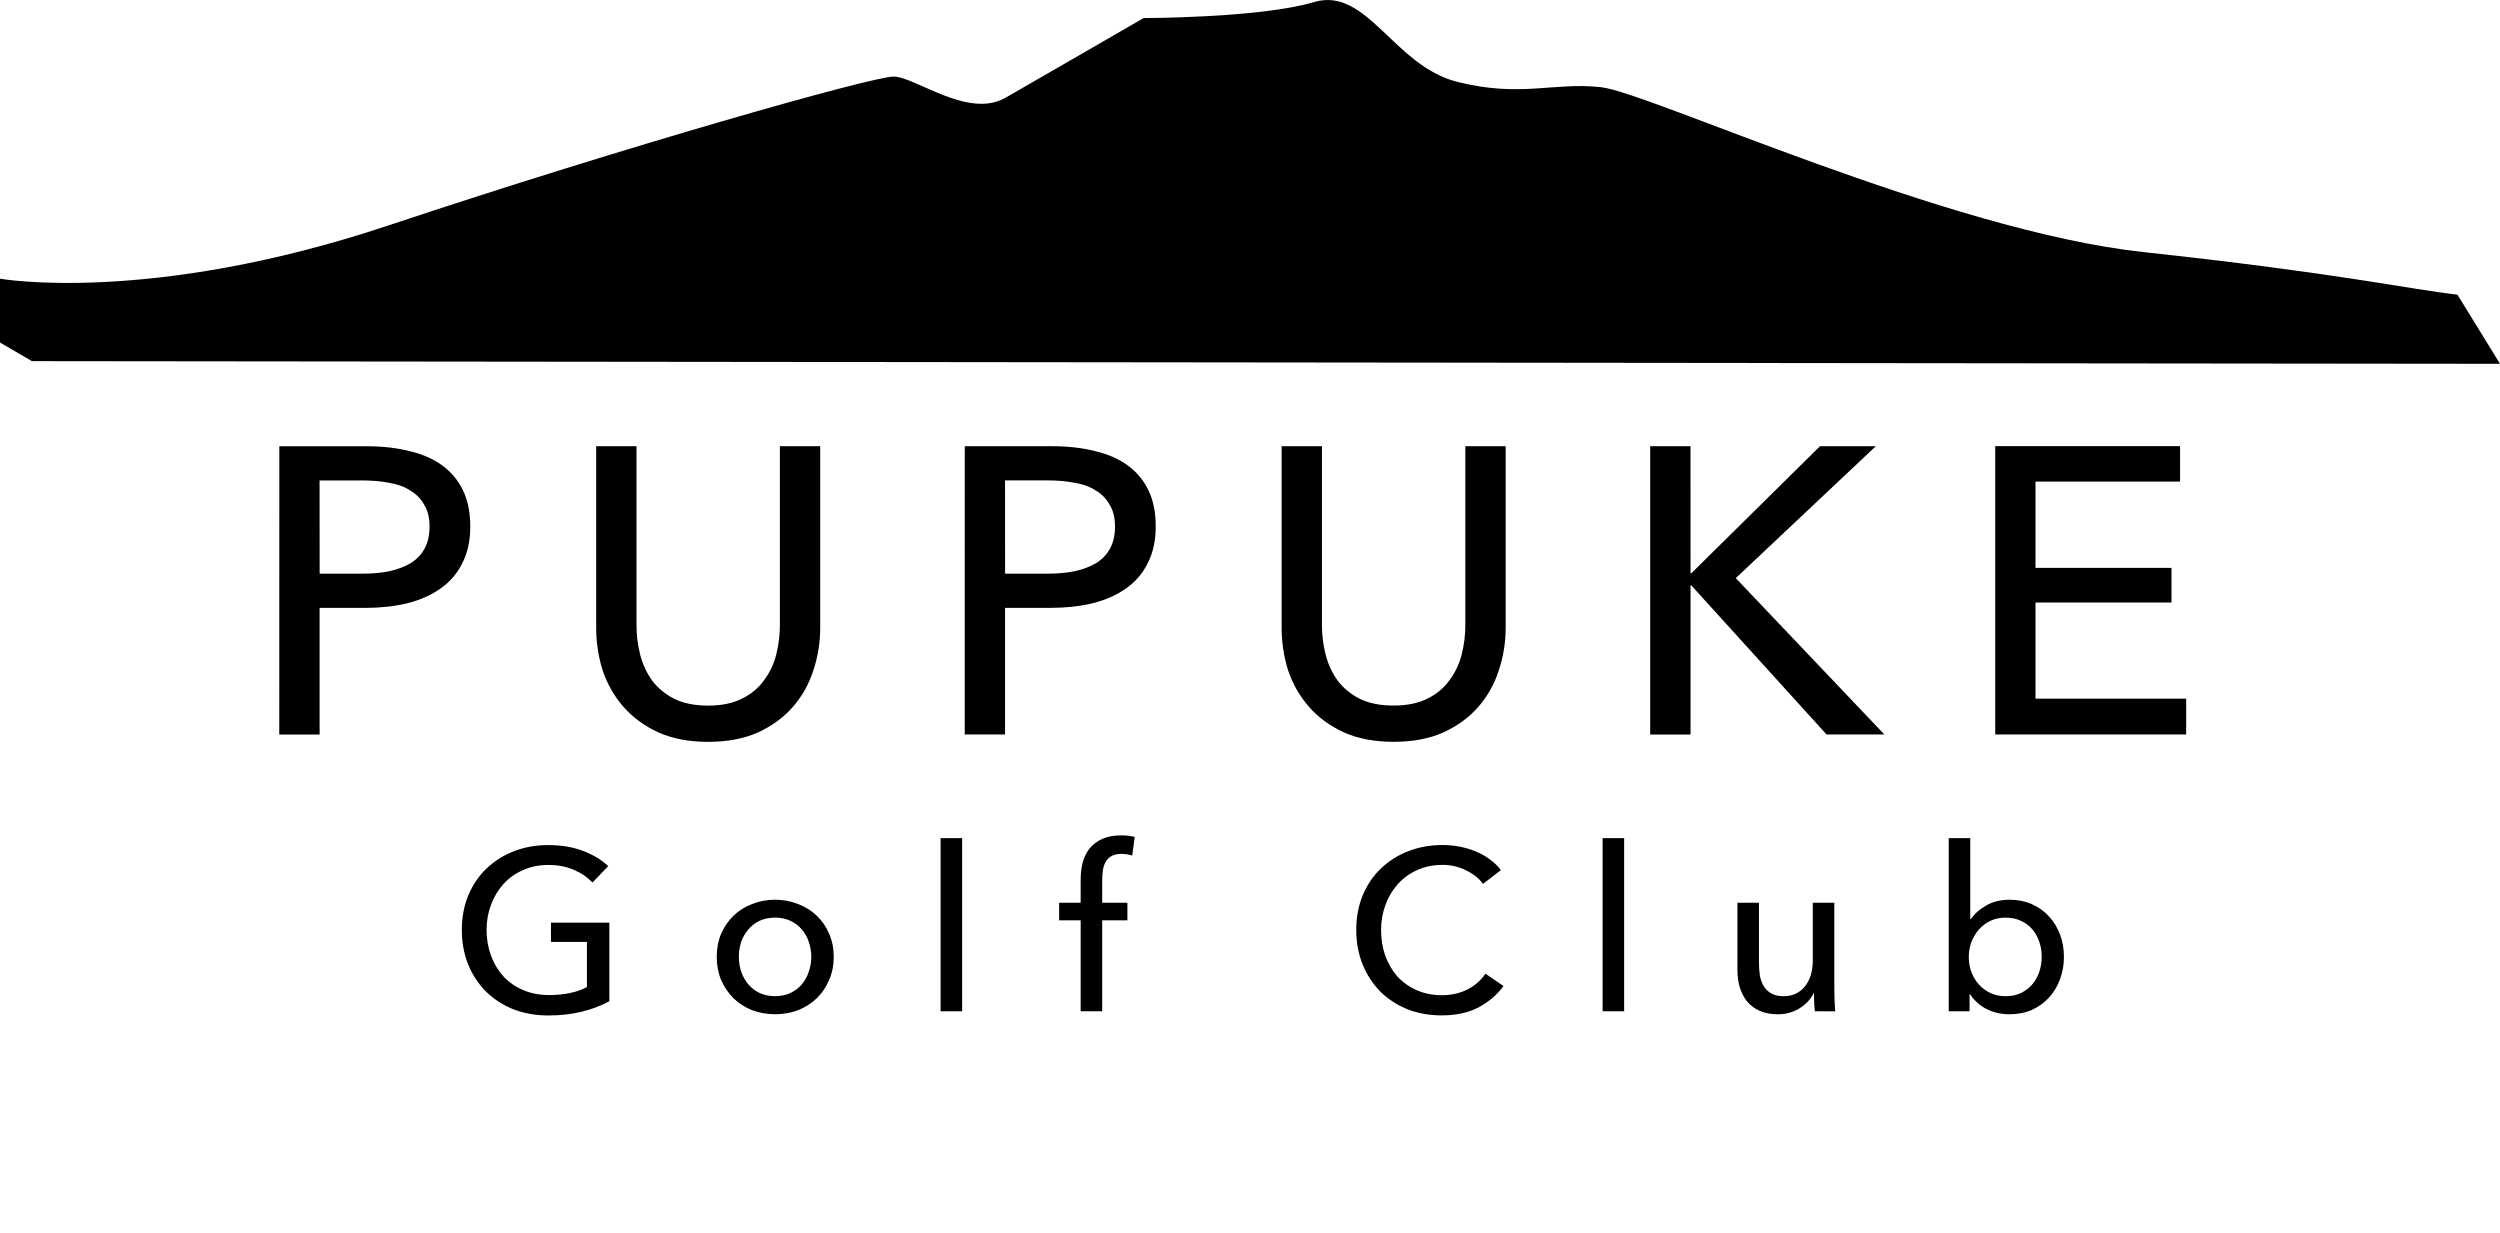
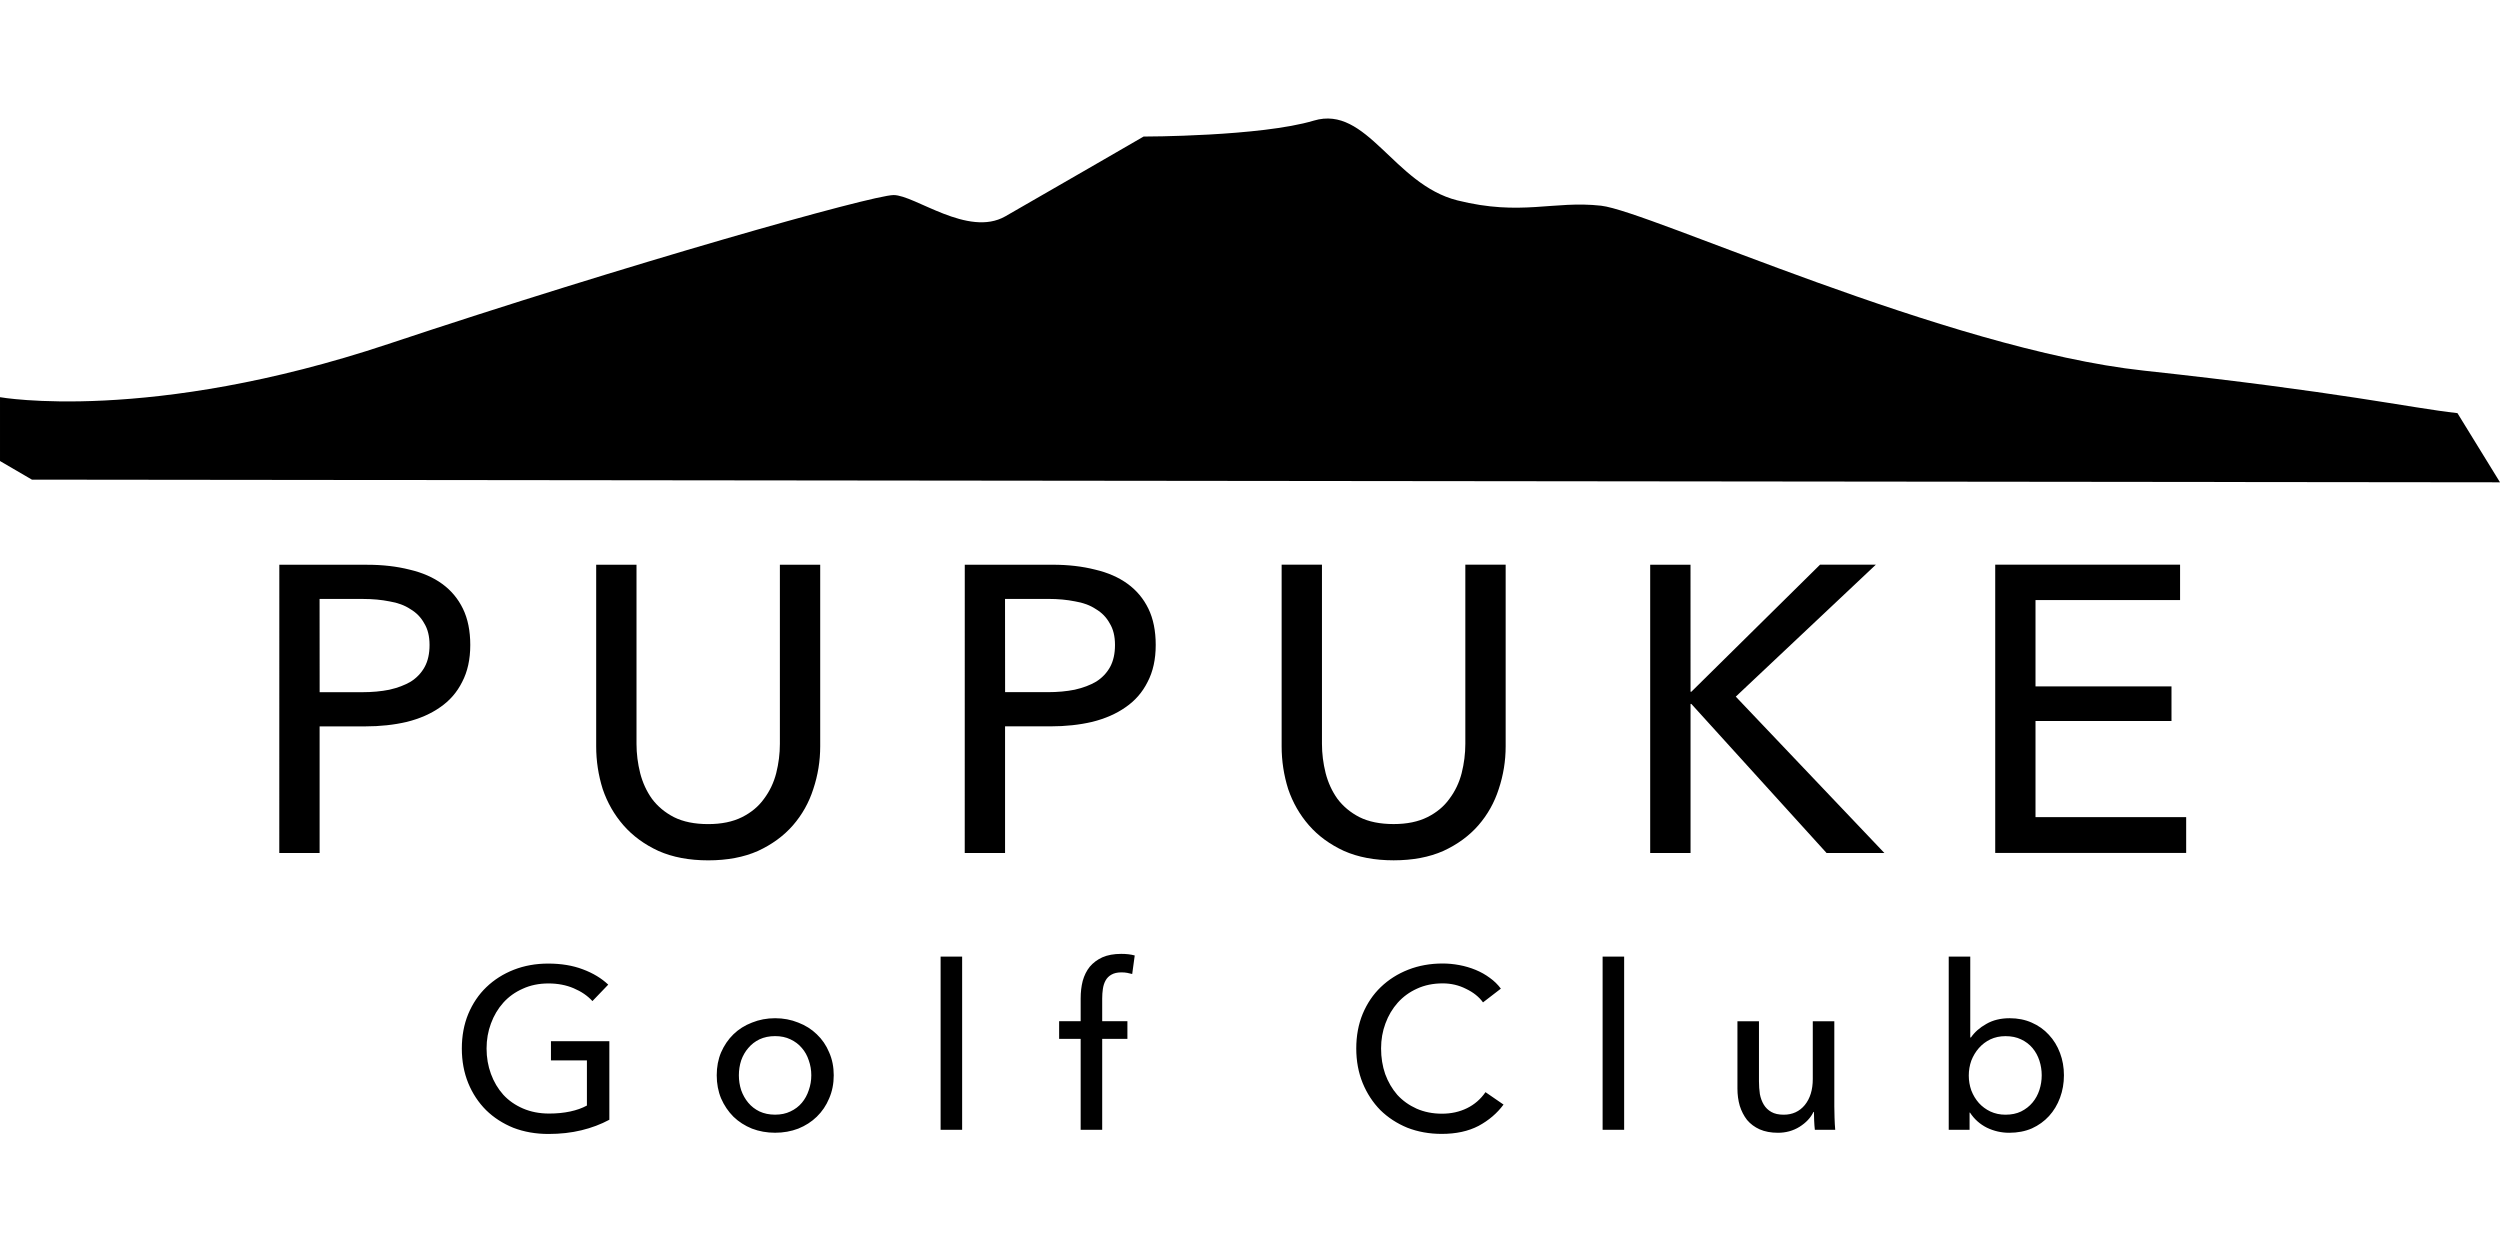
<svg xmlns="http://www.w3.org/2000/svg" width="69.312mm" height="34.167mm" viewBox="0 0 69.312 34.167" version="1.1" id="svg1" xml:space="preserve">
  <defs id="defs1" />
-   <g id="layer1" transform="translate(-16.22191,-33.86037)">
-     <path style="fill:#000000;stroke-width:2.473;stroke-linecap:round;stroke-linejoin:round;paint-order:fill markers stroke" d="M 85.534,43.947 84.354,42.029 C 83.027,41.882 81.11,41.44 75.653,40.85 70.197,40.26 61.938,36.426 60.611,36.278 c -1.327,-0.147 -2.212,0.295 -3.982,-0.147 -1.77,-0.442 -2.507,-2.654 -3.982,-2.212 -1.475,0.442 -4.719,0.442 -4.719,0.442 0,0 -2.802,1.622 -3.834,2.212 -1.032,0.59 -2.507,-0.59 -3.097,-0.59 -0.59,0 -7.374,1.917 -14.01,4.129 -6.636,2.212 -10.765,1.475 -10.765,1.475 v 1.77 l 0.885,0.516 z" id="path1" />
+   <g id="layer1" transform="translate(-16.22191,-30.57504)">
+     <path style="fill:#000000;stroke-width:0;stroke-linecap:round;stroke-linejoin:round;paint-order:fill markers stroke;stroke-dasharray:none" d="M 85.534,43.947 84.354,42.029 C 83.027,41.882 81.11,41.44 75.653,40.85 70.197,40.26 61.938,36.426 60.611,36.278 c -1.327,-0.147 -2.212,0.295 -3.982,-0.147 -1.77,-0.442 -2.507,-2.654 -3.982,-2.212 -1.475,0.442 -4.719,0.442 -4.719,0.442 0,0 -2.802,1.622 -3.834,2.212 -1.032,0.59 -2.507,-0.59 -3.097,-0.59 -0.59,0 -7.374,1.917 -14.01,4.129 -6.636,2.212 -10.765,1.475 -10.765,1.475 v 1.77 l 0.885,0.516 z" id="path1" />
    <g id="text1" style="font-size:11.289px;line-height:1.2;font-family:Audiowide;-inkscape-font-specification:Audiowide;letter-spacing:2.125px;word-spacing:0px;stroke-width:2.473;stroke-linecap:round;stroke-linejoin:round;paint-order:fill markers stroke" aria-label="PUPUKE&#10;Golf Club">
      <g id="text2" style="font-weight:500;font-size:14.817px;line-height:0;font-family:'Avenir Next';-inkscape-font-specification:'Avenir Next Medium';text-align:center;text-anchor:middle" aria-label="PUPUKE&#10;Golf Club">
        <g id="text3" style="font-size:6.35px;line-height:1;stroke-width:0" aria-label="PUPUKE&#10;Golf Club">
          <path style="font-size:11.289px" d="m 23.966,46.233 h 2.438 q 0.643,0 1.174,0.135 0.531,0.124 0.903,0.395 0.373,0.271 0.576,0.689 0.203,0.418 0.203,1.005 0,0.598 -0.226,1.027 -0.214,0.429 -0.61,0.7 -0.384,0.271 -0.926,0.406 -0.531,0.124 -1.151,0.124 h -1.264 v 3.511 h -1.118 z m 1.118,3.533 h 1.185 q 0.406,0 0.745,-0.068 0.35,-0.079 0.598,-0.226 0.248,-0.158 0.384,-0.406 0.135,-0.248 0.135,-0.61 0,-0.361 -0.147,-0.598 -0.135,-0.248 -0.384,-0.395 -0.237,-0.158 -0.576,-0.214 -0.339,-0.068 -0.734,-0.068 h -1.208 z m 10.772,4.662 q -0.79,0 -1.377,-0.26 -0.587,-0.271 -0.971,-0.711 -0.384,-0.44 -0.576,-1.005 -0.181,-0.576 -0.181,-1.185 v -5.035 h 1.118 v 4.967 q 0,0.406 0.102,0.813 0.102,0.395 0.327,0.711 0.237,0.316 0.61,0.508 0.384,0.192 0.948,0.192 0.553,0 0.937,-0.192 0.384,-0.192 0.61,-0.508 0.237,-0.316 0.339,-0.711 0.102,-0.406 0.102,-0.813 v -4.967 h 1.118 v 5.035 q 0,0.61 -0.192,1.185 -0.181,0.564 -0.564,1.005 -0.384,0.44 -0.971,0.711 -0.587,0.26 -1.377,0.26 z m 7.114,-8.196 h 2.438 q 0.643,0 1.174,0.135 0.531,0.124 0.903,0.395 0.373,0.271 0.576,0.689 0.203,0.418 0.203,1.005 0,0.598 -0.226,1.027 -0.214,0.429 -0.61,0.7 -0.384,0.271 -0.926,0.406 -0.531,0.124 -1.151,0.124 h -1.264 v 3.511 h -1.118 z m 1.118,3.533 h 1.185 q 0.406,0 0.745,-0.068 0.35,-0.079 0.598,-0.226 0.248,-0.158 0.384,-0.406 0.135,-0.248 0.135,-0.61 0,-0.361 -0.147,-0.598 -0.135,-0.248 -0.384,-0.395 -0.237,-0.158 -0.576,-0.214 -0.339,-0.068 -0.734,-0.068 h -1.208 z m 10.772,4.662 q -0.79,0 -1.377,-0.26 -0.587,-0.271 -0.971,-0.711 -0.384,-0.44 -0.576,-1.005 -0.181,-0.576 -0.181,-1.185 v -5.035 h 1.118 v 4.967 q 0,0.406 0.102,0.813 0.102,0.395 0.327,0.711 0.237,0.316 0.61,0.508 0.384,0.192 0.948,0.192 0.553,0 0.937,-0.192 0.384,-0.192 0.61,-0.508 0.237,-0.316 0.339,-0.711 0.102,-0.406 0.102,-0.813 v -4.967 h 1.118 v 5.035 q 0,0.61 -0.192,1.185 -0.181,0.564 -0.564,1.005 -0.384,0.44 -0.971,0.711 -0.587,0.26 -1.377,0.26 z m 8.232,-4.674 h 0.023 l 3.567,-3.522 h 1.547 l -3.883,3.658 4.12,4.335 h -1.603 l -3.748,-4.132 h -0.023 V 54.225 H 61.973 v -7.993 h 1.118 z m 9.564,3.477 h 4.177 v 0.993 h -5.294 v -7.993 h 5.125 v 0.982 h -4.008 v 2.393 h 3.77 v 0.96 h -3.77 z" id="path3" />
          <path d="m 32.647,58.33 q -0.203,-0.222 -0.521,-0.356 -0.311,-0.133 -0.699,-0.133 -0.394,0 -0.711,0.146 -0.318,0.14 -0.54,0.387 -0.222,0.248 -0.343,0.578 -0.121,0.324 -0.121,0.692 0,0.375 0.121,0.705 0.121,0.33 0.343,0.578 0.222,0.241 0.546,0.381 0.324,0.14 0.724,0.14 0.318,0 0.584,-0.057 0.267,-0.057 0.464,-0.165 v -1.251 h -0.997 v -0.533 h 1.619 v 2.178 q -0.356,0.191 -0.775,0.292 -0.419,0.102 -0.914,0.102 -0.527,0 -0.972,-0.171 -0.438,-0.178 -0.756,-0.489 -0.318,-0.318 -0.495,-0.749 -0.178,-0.438 -0.178,-0.959 0,-0.527 0.178,-0.959 0.184,-0.438 0.502,-0.743 0.324,-0.311 0.762,-0.483 0.438,-0.171 0.953,-0.171 0.54,0 0.959,0.159 0.425,0.159 0.705,0.425 z m 6.69,2.057 q 0,0.349 -0.127,0.641 -0.121,0.292 -0.343,0.508 -0.216,0.21 -0.514,0.33 -0.298,0.114 -0.641,0.114 -0.343,0 -0.641,-0.114 -0.298,-0.121 -0.514,-0.33 -0.216,-0.216 -0.343,-0.508 -0.121,-0.292 -0.121,-0.641 0,-0.349 0.121,-0.635 0.127,-0.292 0.343,-0.502 0.216,-0.21 0.514,-0.324 0.298,-0.121 0.641,-0.121 0.343,0 0.641,0.121 0.298,0.114 0.514,0.324 0.222,0.21 0.343,0.502 0.127,0.286 0.127,0.635 z m -0.622,0 q 0,-0.216 -0.07,-0.413 -0.064,-0.197 -0.191,-0.343 -0.127,-0.152 -0.318,-0.241 -0.184,-0.089 -0.425,-0.089 -0.241,0 -0.432,0.089 -0.184,0.089 -0.311,0.241 -0.127,0.146 -0.197,0.343 -0.064,0.197 -0.064,0.413 0,0.216 0.064,0.413 0.07,0.197 0.197,0.349 0.127,0.152 0.311,0.241 0.191,0.089 0.432,0.089 0.241,0 0.425,-0.089 0.191,-0.089 0.318,-0.241 0.127,-0.152 0.191,-0.349 0.07,-0.197 0.07,-0.413 z m 4.182,1.511 h -0.597 v -4.801 h 0.597 z m 4.582,-2.521 h -0.699 v 2.521 h -0.597 v -2.521 h -0.597 v -0.489 h 0.597 v -0.629 q 0,-0.267 0.057,-0.489 0.064,-0.229 0.197,-0.394 0.14,-0.165 0.349,-0.26 0.216,-0.095 0.521,-0.095 0.216,0 0.375,0.044 l -0.07,0.514 q -0.07,-0.019 -0.14,-0.032 -0.07,-0.013 -0.159,-0.013 -0.171,0 -0.279,0.064 -0.102,0.057 -0.159,0.159 -0.057,0.102 -0.076,0.235 -0.019,0.127 -0.019,0.267 v 0.629 h 0.699 z m 10.428,1.822 q -0.267,0.362 -0.692,0.591 -0.425,0.222 -1.022,0.222 -0.514,0 -0.953,-0.171 -0.432,-0.178 -0.749,-0.489 -0.311,-0.318 -0.489,-0.749 -0.178,-0.438 -0.178,-0.959 0,-0.527 0.178,-0.959 0.184,-0.438 0.502,-0.743 0.324,-0.311 0.762,-0.483 0.438,-0.171 0.953,-0.171 0.229,0 0.464,0.044 0.235,0.044 0.451,0.133 0.216,0.089 0.394,0.222 0.178,0.127 0.305,0.298 l -0.495,0.381 q -0.165,-0.229 -0.47,-0.375 -0.298,-0.152 -0.648,-0.152 -0.394,0 -0.711,0.146 -0.311,0.14 -0.533,0.387 -0.222,0.248 -0.343,0.578 -0.121,0.324 -0.121,0.692 0,0.381 0.114,0.711 0.121,0.33 0.337,0.578 0.222,0.241 0.533,0.381 0.318,0.14 0.705,0.14 0.381,0 0.692,-0.152 0.311,-0.152 0.514,-0.445 z m 3.344,0.699 h -0.597 v -4.801 h 0.597 z m 5.287,0 q -0.013,-0.114 -0.019,-0.254 -0.006,-0.146 -0.006,-0.241 h -0.013 q -0.114,0.241 -0.387,0.413 -0.267,0.165 -0.597,0.165 -0.292,0 -0.508,-0.095 -0.21,-0.095 -0.349,-0.26 -0.133,-0.171 -0.203,-0.394 -0.064,-0.222 -0.064,-0.476 v -1.867 h 0.597 v 1.664 q 0,0.184 0.025,0.356 0.032,0.165 0.108,0.292 0.076,0.127 0.21,0.203 0.133,0.076 0.343,0.076 0.362,0 0.584,-0.267 0.222,-0.273 0.222,-0.724 v -1.6 h 0.597 v 2.362 q 0,0.121 0.006,0.311 0.006,0.191 0.019,0.337 z m 4.29,-0.476 v 0.476 h -0.578 v -4.801 h 0.597 v 2.242 h 0.019 q 0.152,-0.222 0.425,-0.375 0.273,-0.159 0.648,-0.159 0.337,0 0.61,0.121 0.279,0.121 0.476,0.337 0.203,0.216 0.311,0.508 0.108,0.286 0.108,0.616 0,0.33 -0.108,0.622 -0.108,0.292 -0.305,0.508 -0.197,0.216 -0.476,0.343 -0.279,0.121 -0.629,0.121 -0.324,0 -0.616,-0.14 -0.292,-0.146 -0.47,-0.419 z m 2,-1.035 q 0,-0.21 -0.064,-0.406 -0.064,-0.197 -0.191,-0.349 -0.127,-0.152 -0.318,-0.241 -0.184,-0.089 -0.432,-0.089 -0.229,0 -0.419,0.089 -0.184,0.089 -0.318,0.241 -0.133,0.152 -0.21,0.349 -0.07,0.197 -0.07,0.413 0,0.216 0.07,0.413 0.076,0.197 0.21,0.349 0.133,0.146 0.318,0.235 0.191,0.089 0.419,0.089 0.248,0 0.432,-0.089 0.191,-0.095 0.318,-0.248 0.127,-0.152 0.191,-0.349 0.064,-0.197 0.064,-0.406 z" id="path4" />
        </g>
      </g>
    </g>
  </g>
</svg>
